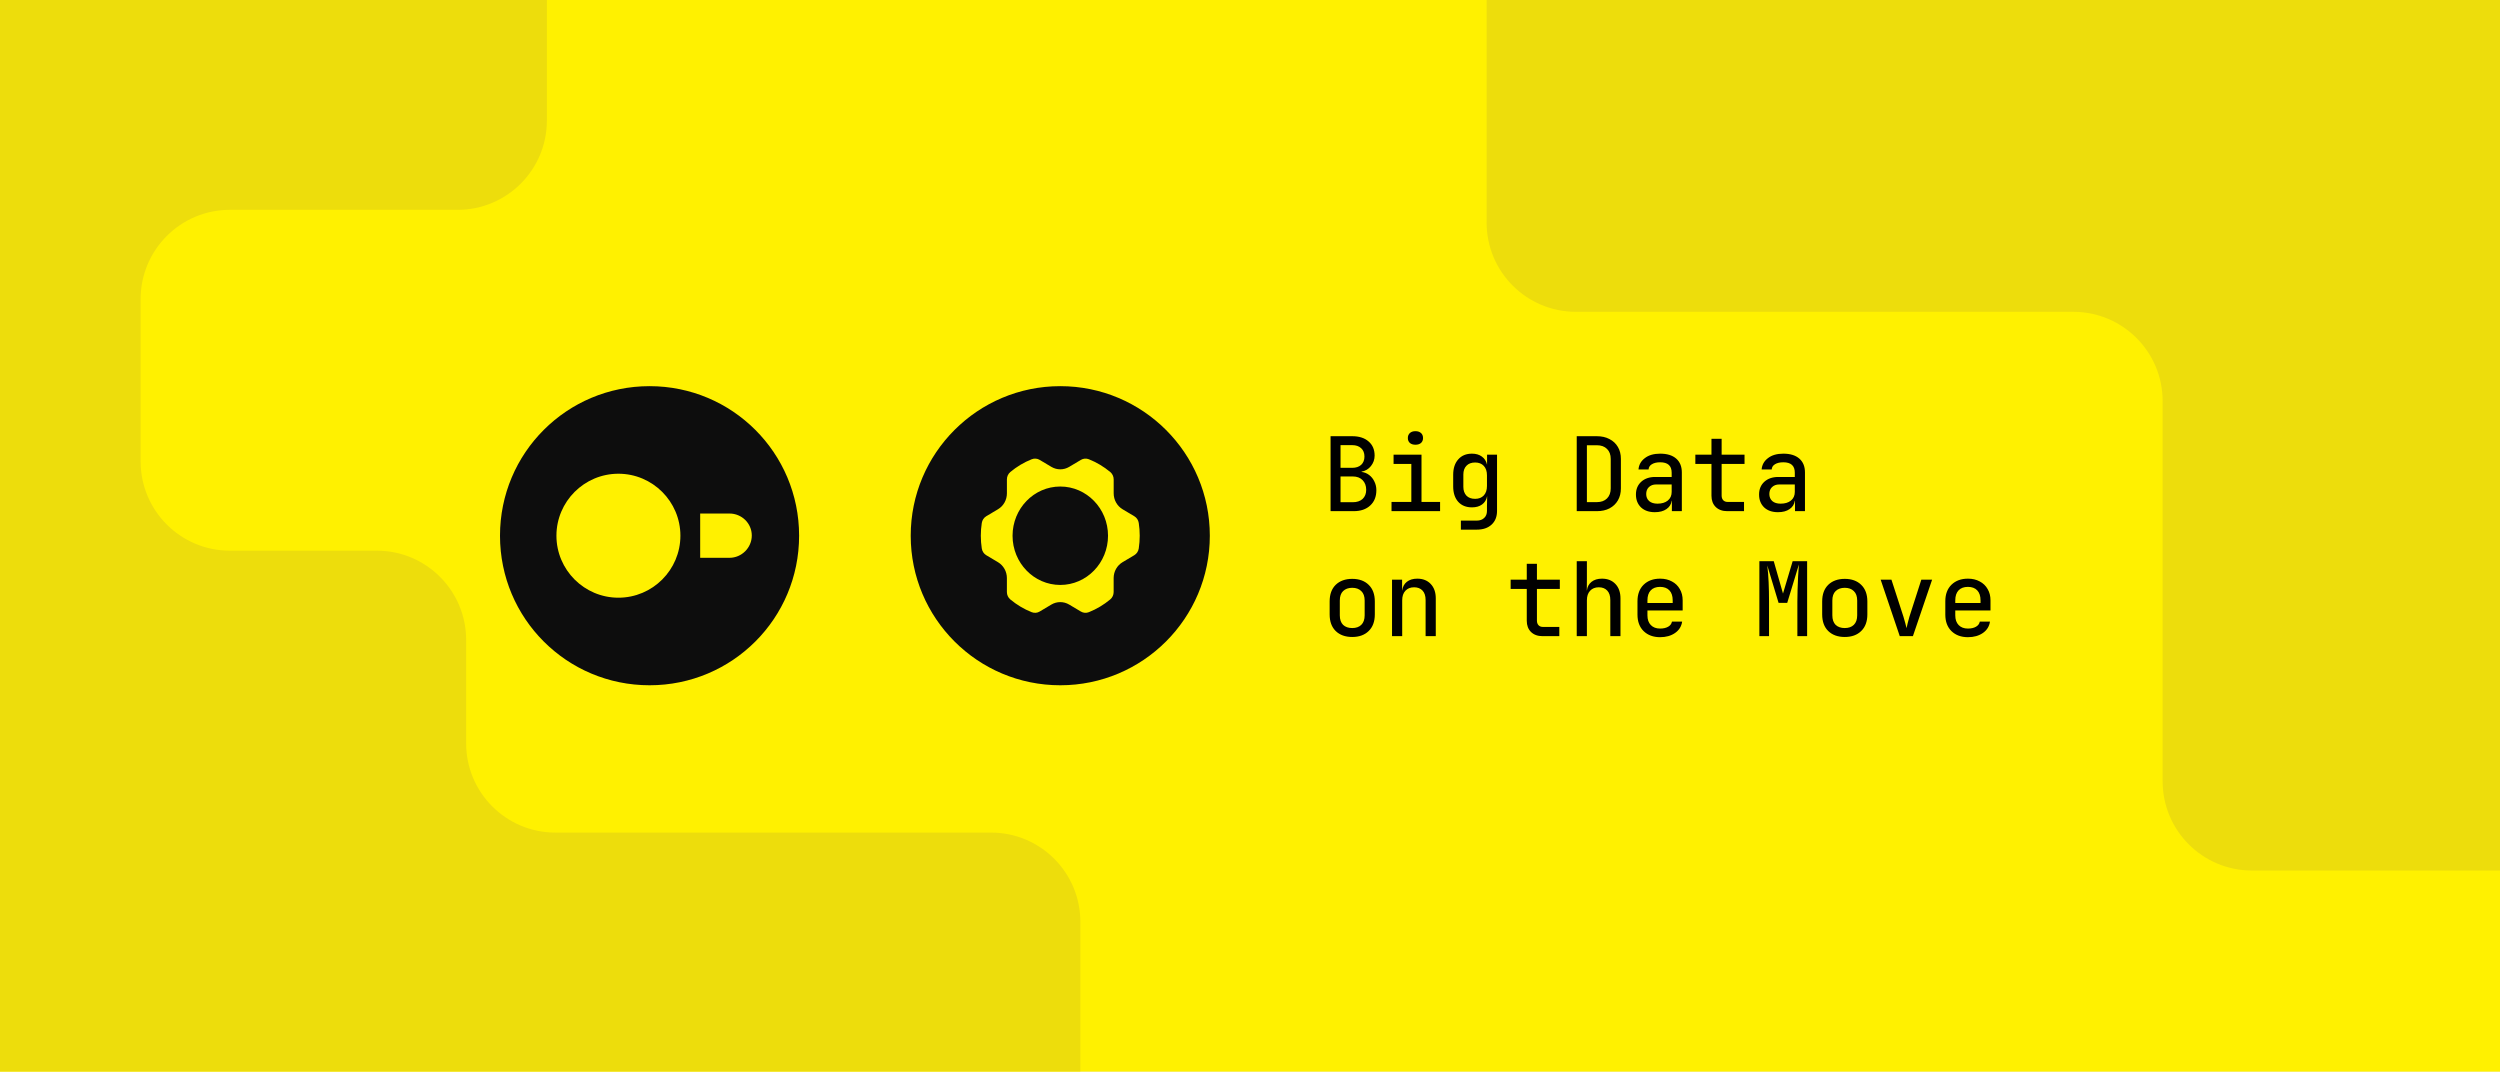
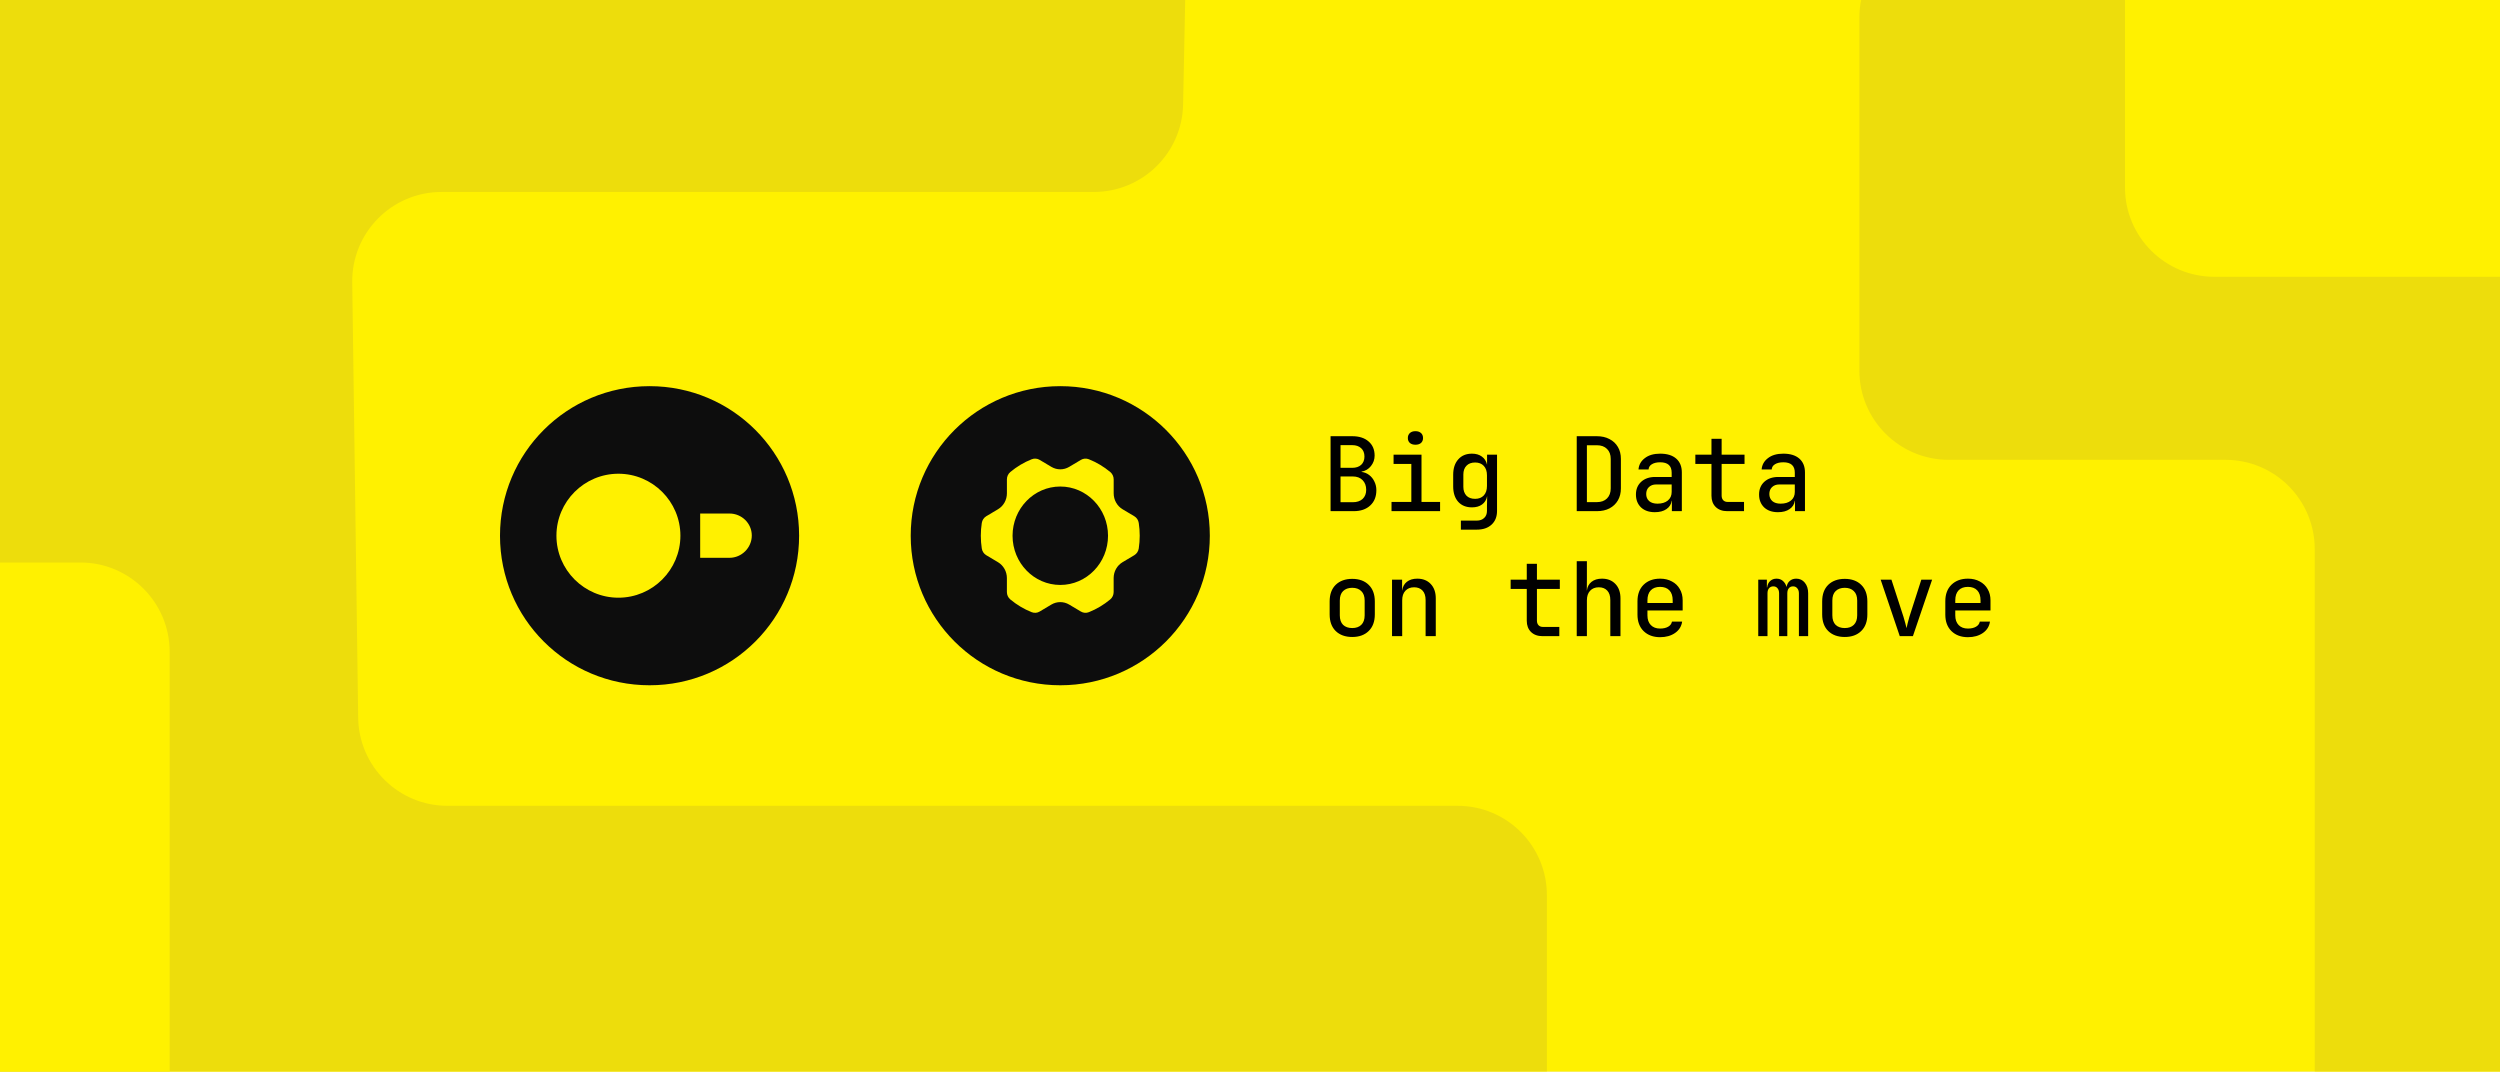
<svg xmlns="http://www.w3.org/2000/svg" width="560" height="240" viewBox="0 0 560 240" fill="none">
  <g clip-path="url(#clip0_7666_36892)">
    <rect width="560" height="240" fill="#FFF100" />
    <g clip-path="url(#clip1_7666_36892)">
      <rect width="560" height="240" fill="#FFF100" />
-       <path d="M333 49.847L333 -1C333 -12.046 341.954 -21 353 -21L583 -21C594.046 -21 603 -12.046 603 -1L603 175C603 186.046 594.046 195 583 195L504.429 195C493.383 195 484.429 186.046 484.429 175L484.429 89.847C484.429 78.801 475.474 69.847 464.429 69.847L353 69.847C341.954 69.847 333 60.893 333 49.847Z" fill="#EDDD0C" />
-       <path d="M84.416 123.352L51.5 123.352C40.454 123.352 31.5 114.397 31.5 103.352L31.5 67C31.5 55.954 40.454 47 51.5 47L102.5 47C113.546 47 122.5 38.046 122.5 27L122.5 -34C122.5 -45.046 113.546 -54 102.5 -54L-26 -54C-37.046 -54 -46 -45.046 -46 -34L-46 241.5C-46 252.546 -37.046 261.5 -26 261.5L222 261.5C233.046 261.5 242 252.546 242 241.5L242 206.5C242 195.454 233.046 186.5 222 186.5L124.416 186.5C113.371 186.5 104.416 177.546 104.416 166.5L104.416 143.352C104.416 132.306 95.462 123.352 84.416 123.352Z" fill="#EDDD0C" />
+       <path d="M436.5 103L498.5 103C509.546 103 518.5 111.954 518.5 123L518.5 246.896C518.5 257.941 527.454 266.896 538.5 266.896L715 266.896C726.046 266.896 735 257.941 735 246.896L735 3.982C735 -7.063 726.046 -16.018 715 -16.018L436.5 -16.017C425.454 -16.017 416.5 -7.063 416.5 3.982L416.5 83C416.5 94.046 425.454 103 436.5 103Z" fill="#EDDD0C" />
+       <path d="M-6 -51L246.097 -51C257.299 -51 266.316 -41.801 266.093 -30.601L265.015 23.399C264.798 34.287 255.91 43 245.019 43L98.899 43C87.747 43 78.749 52.121 78.901 63.273L80.231 160.773C80.38 171.711 89.29 180.5 100.229 180.5L326.5 180.5C337.546 180.5 346.5 189.454 346.5 200.5L346.5 283C346.5 294.046 337.546 303 326.5 303L-6 303C-17.046 303 -26 294.046 -26 283L-26 -31C-26 -42.046 -17.046 -51 -6 -51Z" fill="#EDDD0C" />
+       <rect width="291" height="125" rx="20" transform="matrix(1 -2.3597e-08 -2.3597e-08 -1 476 62)" fill="#FFF100" />
+       <rect width="265" height="145" rx="20" transform="matrix(1 -2.3597e-08 -2.3597e-08 -1 -227 271)" fill="#FFF100" />
    </g>
    <path d="M145.5 153.5C126.967 153.5 112 138.533 112 120C112 101.467 126.967 86.5 145.5 86.5C164.033 86.5 179 101.467 179 120C179 138.533 164.033 153.5 145.5 153.5Z" fill="#0D0D0D" />
    <path d="M163.412 115.03H156.84V124.948H163.412C166.137 124.948 168.401 122.684 168.401 119.959C168.401 117.214 166.137 115.03 163.412 115.03Z" fill="#FFF100" />
    <path d="M124.641 120C124.641 127.654 130.872 133.885 138.526 133.885C146.18 133.885 152.411 127.654 152.411 120C152.411 112.346 146.18 106.115 138.526 106.115C130.872 106.115 124.641 112.346 124.641 120Z" fill="#FFF100" />
    <rect x="204" y="86.5" width="67" height="67" rx="33.5" fill="#0D0D0D" />
    <path d="M254.089 115.64L251.458 114.074C250.226 113.338 249.464 111.981 249.464 110.514V107.382C249.464 106.741 249.181 106.136 248.699 105.733C247.264 104.537 245.649 103.567 243.903 102.873C243.321 102.642 242.671 102.688 242.133 103.008L239.497 104.578C238.265 105.314 236.746 105.314 235.511 104.578L232.875 103.008C232.337 102.688 231.683 102.638 231.105 102.873C229.355 103.567 227.744 104.537 226.313 105.729C225.831 106.132 225.548 106.736 225.548 107.378V110.51C225.548 111.977 224.79 113.334 223.554 114.069L220.923 115.636C220.385 115.956 220.018 116.511 219.922 117.144C219.775 118.077 219.703 119.031 219.703 120.001C219.703 120.971 219.775 121.925 219.918 122.853C220.014 123.487 220.381 124.046 220.919 124.366L223.55 125.932C224.782 126.668 225.544 128.024 225.544 129.492V132.624C225.544 133.265 225.827 133.869 226.309 134.272C227.74 135.464 229.355 136.434 231.101 137.129C231.683 137.359 232.333 137.314 232.871 136.993L235.507 135.423C236.739 134.688 238.257 134.688 239.493 135.423L242.129 136.993C242.667 137.314 243.321 137.359 243.899 137.129C245.645 136.434 247.26 135.464 248.691 134.272C249.173 133.869 249.456 133.265 249.456 132.624V129.492C249.456 128.024 250.218 126.668 251.45 125.932L254.081 124.366C254.619 124.046 254.986 123.491 255.082 122.853C255.221 121.925 255.297 120.971 255.297 120.001C255.297 119.031 255.225 118.077 255.082 117.148C254.99 116.515 254.627 115.96 254.089 115.64ZM237.504 131.029C231.6 131.029 226.812 126.093 226.812 120.005C226.812 113.917 231.6 108.981 237.504 108.981C243.408 108.981 248.196 113.917 248.196 120.005C248.196 126.093 243.408 131.029 237.504 131.029Z" fill="#FFF100" />
-     <path d="M298.047 114.5V97.71H302.9C304.449 97.71 305.668 98.101 306.557 98.883C307.462 99.65 307.914 100.708 307.914 102.057C307.914 102.931 307.638 103.713 307.086 104.403C306.549 105.078 305.852 105.492 304.993 105.645V105.714C305.637 105.791 306.204 106.021 306.695 106.404C307.201 106.787 307.592 107.278 307.868 107.876C308.159 108.459 308.305 109.103 308.305 109.808C308.305 111.249 307.845 112.392 306.925 113.235C306.02 114.078 304.786 114.5 303.222 114.5H298.047ZM300.278 104.794H302.877C303.736 104.794 304.41 104.572 304.901 104.127C305.392 103.667 305.637 103.046 305.637 102.264C305.637 101.467 305.392 100.846 304.901 100.401C304.41 99.941 303.743 99.711 302.9 99.711H300.278V104.794ZM300.278 112.499H303.015C303.95 112.499 304.686 112.254 305.223 111.763C305.76 111.257 306.028 110.575 306.028 109.716C306.028 108.827 305.76 108.106 305.223 107.554C304.686 107.002 303.95 106.726 303.015 106.726H300.278V112.499ZM311.7 114.5V112.43H316.139V103.92H312.16V101.85H318.416V112.43H322.579V114.5H311.7ZM317.059 99.619C316.538 99.619 316.124 99.489 315.817 99.228C315.51 98.952 315.357 98.584 315.357 98.124C315.357 97.649 315.51 97.273 315.817 96.997C316.124 96.721 316.538 96.583 317.059 96.583C317.58 96.583 317.994 96.721 318.301 96.997C318.608 97.273 318.761 97.649 318.761 98.124C318.761 98.584 318.608 98.952 318.301 99.228C317.994 99.489 317.58 99.619 317.059 99.619ZM327.239 118.64V116.616H330.804C331.494 116.616 332.046 116.417 332.46 116.018C332.874 115.635 333.081 115.106 333.081 114.431V113.373L333.127 111.188H333.104C332.951 111.97 332.575 112.576 331.977 113.005C331.394 113.434 330.643 113.649 329.723 113.649C328.42 113.649 327.392 113.235 326.641 112.407C325.89 111.564 325.514 110.414 325.514 108.957V106.358C325.514 104.901 325.89 103.751 326.641 102.908C327.392 102.049 328.42 101.62 329.723 101.62C330.612 101.62 331.348 101.835 331.931 102.264C332.529 102.693 332.912 103.284 333.081 104.035H333.104V101.85H335.335V114.454C335.335 115.742 334.929 116.762 334.116 117.513C333.303 118.264 332.199 118.64 330.804 118.64H327.239ZM330.436 111.74C331.249 111.74 331.893 111.487 332.368 110.981C332.843 110.475 333.081 109.762 333.081 108.842V106.473C333.081 105.568 332.843 104.863 332.368 104.357C331.893 103.851 331.249 103.598 330.436 103.598C329.593 103.598 328.941 103.843 328.481 104.334C328.021 104.809 327.791 105.461 327.791 106.289V109.049C327.791 109.877 328.021 110.536 328.481 111.027C328.941 111.502 329.593 111.74 330.436 111.74ZM353.188 114.5V97.71H357.696C358.785 97.71 359.728 97.925 360.525 98.354C361.338 98.768 361.966 99.358 362.411 100.125C362.856 100.876 363.078 101.766 363.078 102.793V109.394C363.078 110.421 362.856 111.318 362.411 112.085C361.966 112.852 361.338 113.45 360.525 113.879C359.728 114.293 358.785 114.5 357.696 114.5H353.188ZM355.465 112.476H357.696C358.662 112.476 359.421 112.2 359.973 111.648C360.525 111.096 360.801 110.345 360.801 109.394V102.793C360.801 101.842 360.525 101.099 359.973 100.562C359.421 100.01 358.662 99.734 357.696 99.734H355.465V112.476ZM370.682 114.73C369.379 114.73 368.344 114.37 367.577 113.649C366.826 112.913 366.45 111.955 366.45 110.774C366.45 109.593 366.841 108.643 367.623 107.922C368.42 107.201 369.463 106.841 370.751 106.841H374.454V105.875C374.454 104.326 373.595 103.552 371.878 103.552C371.111 103.552 370.49 103.698 370.015 103.989C369.555 104.265 369.31 104.656 369.279 105.162H367.025C367.102 104.135 367.569 103.291 368.428 102.632C369.287 101.957 370.437 101.62 371.878 101.62C373.427 101.62 374.623 101.988 375.466 102.724C376.309 103.46 376.731 104.495 376.731 105.829V114.5H374.5V112.177H374.454C374.347 112.959 373.956 113.58 373.281 114.04C372.622 114.5 371.755 114.73 370.682 114.73ZM371.28 112.821C372.246 112.821 373.013 112.591 373.58 112.131C374.163 111.656 374.454 111.012 374.454 110.199V108.52H370.958C370.299 108.52 369.762 108.719 369.348 109.118C368.949 109.501 368.75 110.015 368.75 110.659C368.75 111.318 368.972 111.847 369.417 112.246C369.862 112.629 370.483 112.821 371.28 112.821ZM386.911 114.5C385.822 114.5 384.956 114.186 384.312 113.557C383.683 112.928 383.369 112.093 383.369 111.05V103.92H379.758V101.85H383.369V98.285H385.646V101.85H390.775V103.92H385.646V111.027C385.646 111.441 385.761 111.778 385.991 112.039C386.236 112.3 386.558 112.43 386.957 112.43H390.66V114.5H386.911ZM398.264 114.73C396.961 114.73 395.926 114.37 395.159 113.649C394.408 112.913 394.032 111.955 394.032 110.774C394.032 109.593 394.423 108.643 395.205 107.922C396.002 107.201 397.045 106.841 398.333 106.841H402.036V105.875C402.036 104.326 401.177 103.552 399.46 103.552C398.693 103.552 398.072 103.698 397.597 103.989C397.137 104.265 396.892 104.656 396.861 105.162H394.607C394.684 104.135 395.151 103.291 396.01 102.632C396.869 101.957 398.019 101.62 399.46 101.62C401.009 101.62 402.205 101.988 403.048 102.724C403.891 103.46 404.313 104.495 404.313 105.829V114.5H402.082V112.177H402.036C401.929 112.959 401.538 113.58 400.863 114.04C400.204 114.5 399.337 114.73 398.264 114.73ZM398.862 112.821C399.828 112.821 400.595 112.591 401.162 112.131C401.745 111.656 402.036 111.012 402.036 110.199V108.52H398.54C397.881 108.52 397.344 108.719 396.93 109.118C396.531 109.501 396.332 110.015 396.332 110.659C396.332 111.318 396.554 111.847 396.999 112.246C397.444 112.629 398.065 112.821 398.862 112.821ZM302.9 142.684C301.351 142.684 300.117 142.239 299.197 141.35C298.292 140.461 297.84 139.219 297.84 137.624V134.726C297.84 133.131 298.292 131.889 299.197 131C300.117 130.111 301.351 129.666 302.9 129.666C304.449 129.666 305.675 130.111 306.58 131C307.5 131.889 307.96 133.131 307.96 134.726V137.624C307.96 139.219 307.5 140.461 306.58 141.35C305.675 142.239 304.449 142.684 302.9 142.684ZM302.9 140.683C303.759 140.683 304.433 140.445 304.924 139.97C305.43 139.479 305.683 138.766 305.683 137.831V134.519C305.683 133.584 305.43 132.878 304.924 132.403C304.433 131.912 303.759 131.667 302.9 131.667C302.041 131.667 301.359 131.912 300.853 132.403C300.362 132.878 300.117 133.584 300.117 134.519V137.831C300.117 138.766 300.362 139.479 300.853 139.97C301.359 140.445 302.041 140.683 302.9 140.683ZM311.815 142.5V129.85H314.069V132.265H314.092C314.199 131.437 314.544 130.793 315.127 130.333C315.725 129.858 316.507 129.62 317.473 129.62C318.73 129.62 319.735 130.019 320.486 130.816C321.237 131.613 321.613 132.687 321.613 134.036V142.5H319.336V134.404C319.336 133.484 319.106 132.779 318.646 132.288C318.186 131.797 317.557 131.552 316.76 131.552C315.932 131.552 315.28 131.813 314.805 132.334C314.33 132.84 314.092 133.553 314.092 134.473V142.5H311.815ZM345.538 142.5C344.449 142.5 343.583 142.186 342.939 141.557C342.31 140.928 341.996 140.093 341.996 139.05V131.92H338.385V129.85H341.996V126.285H344.273V129.85H349.402V131.92H344.273V139.027C344.273 139.441 344.388 139.778 344.618 140.039C344.863 140.3 345.185 140.43 345.584 140.43H349.287V142.5H345.538ZM353.188 142.5V125.71H355.465V129.85L355.442 132.265H355.465C355.572 131.437 355.917 130.793 356.5 130.333C357.098 129.858 357.88 129.62 358.846 129.62C360.103 129.62 361.108 130.019 361.859 130.816C362.61 131.613 362.986 132.687 362.986 134.036V142.5H360.709V134.381C360.709 133.476 360.479 132.779 360.019 132.288C359.559 131.797 358.93 131.552 358.133 131.552C357.305 131.552 356.653 131.813 356.178 132.334C355.703 132.84 355.465 133.553 355.465 134.473V142.5H353.188ZM371.855 142.73C370.337 142.73 369.11 142.278 368.175 141.373C367.255 140.468 366.795 139.234 366.795 137.67V134.68C366.795 133.116 367.255 131.882 368.175 130.977C369.11 130.072 370.337 129.62 371.855 129.62C372.867 129.62 373.749 129.827 374.5 130.241C375.267 130.64 375.857 131.207 376.271 131.943C376.7 132.664 376.915 133.507 376.915 134.473V136.75H369.026V137.854C369.026 138.774 369.279 139.495 369.785 140.016C370.291 140.537 370.981 140.798 371.855 140.798C372.591 140.798 373.197 140.66 373.672 140.384C374.147 140.108 374.431 139.725 374.523 139.234H376.8C376.647 140.307 376.118 141.158 375.213 141.787C374.308 142.416 373.189 142.73 371.855 142.73ZM369.026 134.473V135.071H374.684V134.473C374.684 133.507 374.439 132.763 373.948 132.242C373.457 131.721 372.76 131.46 371.855 131.46C370.95 131.46 370.253 131.721 369.762 132.242C369.271 132.763 369.026 133.507 369.026 134.473ZM394.101 142.5V125.71H397.321L399.391 132.955L401.553 125.71H404.796V142.5H402.611V134.795C402.611 133.982 402.626 133.085 402.657 132.104C402.688 131.107 402.726 130.118 402.772 129.137C402.833 128.14 402.895 127.243 402.956 126.446L400.334 135.048H398.402L395.872 126.653C396.01 127.772 396.11 129.022 396.171 130.402C396.232 131.767 396.263 133.231 396.263 134.795V142.5H394.101ZM413.228 142.684C411.679 142.684 410.445 142.239 409.525 141.35C408.62 140.461 408.168 139.219 408.168 137.624V134.726C408.168 133.131 408.62 131.889 409.525 131C410.445 130.111 411.679 129.666 413.228 129.666C414.777 129.666 416.003 130.111 416.908 131C417.828 131.889 418.288 133.131 418.288 134.726V137.624C418.288 139.219 417.828 140.461 416.908 141.35C416.003 142.239 414.777 142.684 413.228 142.684ZM413.228 140.683C414.087 140.683 414.761 140.445 415.252 139.97C415.758 139.479 416.011 138.766 416.011 137.831V134.519C416.011 133.584 415.758 132.878 415.252 132.403C414.761 131.912 414.087 131.667 413.228 131.667C412.369 131.667 411.687 131.912 411.181 132.403C410.69 132.878 410.445 133.584 410.445 134.519V137.831C410.445 138.766 410.69 139.479 411.181 139.97C411.687 140.445 412.369 140.683 413.228 140.683ZM425.547 142.5L421.269 129.85H423.684L426.375 138.153C426.528 138.644 426.666 139.127 426.789 139.602C426.912 140.062 427.004 140.43 427.065 140.706C427.126 140.43 427.211 140.062 427.318 139.602C427.425 139.127 427.556 138.644 427.709 138.153L430.377 129.85H432.792L428.491 142.5H425.547ZM440.81 142.73C439.292 142.73 438.065 142.278 437.13 141.373C436.21 140.468 435.75 139.234 435.75 137.67V134.68C435.75 133.116 436.21 131.882 437.13 130.977C438.065 130.072 439.292 129.62 440.81 129.62C441.822 129.62 442.704 129.827 443.455 130.241C444.222 130.64 444.812 131.207 445.226 131.943C445.655 132.664 445.87 133.507 445.87 134.473V136.75H437.981V137.854C437.981 138.774 438.234 139.495 438.74 140.016C439.246 140.537 439.936 140.798 440.81 140.798C441.546 140.798 442.152 140.66 442.627 140.384C443.102 140.108 443.386 139.725 443.478 139.234H445.755C445.602 140.307 445.073 141.158 444.168 141.787C443.263 142.416 442.144 142.73 440.81 142.73ZM437.981 134.473V135.071H443.639V134.473C443.639 133.507 443.394 132.763 442.903 132.242C442.412 131.721 441.715 131.46 440.81 131.46C439.905 131.46 439.208 131.721 438.717 132.242C438.226 132.763 437.981 133.507 437.981 134.473Z" fill="black" />
+     <path d="M298.047 114.5V97.71H302.9C304.449 97.71 305.668 98.101 306.557 98.883C307.462 99.65 307.914 100.708 307.914 102.057C307.914 102.931 307.638 103.713 307.086 104.403C306.549 105.078 305.852 105.492 304.993 105.645V105.714C305.637 105.791 306.204 106.021 306.695 106.404C307.201 106.787 307.592 107.278 307.868 107.876C308.159 108.459 308.305 109.103 308.305 109.808C308.305 111.249 307.845 112.392 306.925 113.235C306.02 114.078 304.786 114.5 303.222 114.5H298.047ZM300.278 104.794H302.877C303.736 104.794 304.41 104.572 304.901 104.127C305.392 103.667 305.637 103.046 305.637 102.264C305.637 101.467 305.392 100.846 304.901 100.401C304.41 99.941 303.743 99.711 302.9 99.711H300.278V104.794ZM300.278 112.499H303.015C303.95 112.499 304.686 112.254 305.223 111.763C305.76 111.257 306.028 110.575 306.028 109.716C306.028 108.827 305.76 108.106 305.223 107.554C304.686 107.002 303.95 106.726 303.015 106.726H300.278V112.499ZM311.7 114.5V112.43H316.139V103.92H312.16V101.85H318.416V112.43H322.579V114.5H311.7ZM317.059 99.619C316.538 99.619 316.124 99.489 315.817 99.228C315.51 98.952 315.357 98.584 315.357 98.124C315.357 97.649 315.51 97.273 315.817 96.997C316.124 96.721 316.538 96.583 317.059 96.583C317.58 96.583 317.994 96.721 318.301 96.997C318.608 97.273 318.761 97.649 318.761 98.124C318.761 98.584 318.608 98.952 318.301 99.228C317.994 99.489 317.58 99.619 317.059 99.619ZM327.239 118.64V116.616H330.804C331.494 116.616 332.046 116.417 332.46 116.018C332.874 115.635 333.081 115.106 333.081 114.431V113.373L333.127 111.188H333.104C332.951 111.97 332.575 112.576 331.977 113.005C331.394 113.434 330.643 113.649 329.723 113.649C328.42 113.649 327.392 113.235 326.641 112.407C325.89 111.564 325.514 110.414 325.514 108.957V106.358C325.514 104.901 325.89 103.751 326.641 102.908C327.392 102.049 328.42 101.62 329.723 101.62C330.612 101.62 331.348 101.835 331.931 102.264C332.529 102.693 332.912 103.284 333.081 104.035H333.104V101.85H335.335V114.454C335.335 115.742 334.929 116.762 334.116 117.513C333.303 118.264 332.199 118.64 330.804 118.64H327.239ZM330.436 111.74C331.249 111.74 331.893 111.487 332.368 110.981C332.843 110.475 333.081 109.762 333.081 108.842V106.473C333.081 105.568 332.843 104.863 332.368 104.357C331.893 103.851 331.249 103.598 330.436 103.598C329.593 103.598 328.941 103.843 328.481 104.334C328.021 104.809 327.791 105.461 327.791 106.289V109.049C327.791 109.877 328.021 110.536 328.481 111.027C328.941 111.502 329.593 111.74 330.436 111.74ZM353.188 114.5V97.71H357.696C358.785 97.71 359.728 97.925 360.525 98.354C361.338 98.768 361.966 99.358 362.411 100.125C362.856 100.876 363.078 101.766 363.078 102.793V109.394C363.078 110.421 362.856 111.318 362.411 112.085C361.966 112.852 361.338 113.45 360.525 113.879C359.728 114.293 358.785 114.5 357.696 114.5H353.188ZM355.465 112.476H357.696C358.662 112.476 359.421 112.2 359.973 111.648C360.525 111.096 360.801 110.345 360.801 109.394V102.793C360.801 101.842 360.525 101.099 359.973 100.562C359.421 100.01 358.662 99.734 357.696 99.734H355.465V112.476ZM370.682 114.73C369.379 114.73 368.344 114.37 367.577 113.649C366.826 112.913 366.45 111.955 366.45 110.774C366.45 109.593 366.841 108.643 367.623 107.922C368.42 107.201 369.463 106.841 370.751 106.841H374.454V105.875C374.454 104.326 373.595 103.552 371.878 103.552C371.111 103.552 370.49 103.698 370.015 103.989C369.555 104.265 369.31 104.656 369.279 105.162H367.025C367.102 104.135 367.569 103.291 368.428 102.632C369.287 101.957 370.437 101.62 371.878 101.62C373.427 101.62 374.623 101.988 375.466 102.724C376.309 103.46 376.731 104.495 376.731 105.829V114.5H374.5V112.177H374.454C374.347 112.959 373.956 113.58 373.281 114.04C372.622 114.5 371.755 114.73 370.682 114.73ZM371.28 112.821C372.246 112.821 373.013 112.591 373.58 112.131C374.163 111.656 374.454 111.012 374.454 110.199V108.52H370.958C370.299 108.52 369.762 108.719 369.348 109.118C368.949 109.501 368.75 110.015 368.75 110.659C368.75 111.318 368.972 111.847 369.417 112.246C369.862 112.629 370.483 112.821 371.28 112.821ZM386.911 114.5C385.822 114.5 384.956 114.186 384.312 113.557C383.683 112.928 383.369 112.093 383.369 111.05V103.92H379.758V101.85H383.369V98.285H385.646V101.85H390.775V103.92H385.646V111.027C385.646 111.441 385.761 111.778 385.991 112.039C386.236 112.3 386.558 112.43 386.957 112.43H390.66V114.5H386.911ZM398.264 114.73C396.961 114.73 395.926 114.37 395.159 113.649C394.408 112.913 394.032 111.955 394.032 110.774C394.032 109.593 394.423 108.643 395.205 107.922C396.002 107.201 397.045 106.841 398.333 106.841H402.036V105.875C402.036 104.326 401.177 103.552 399.46 103.552C398.693 103.552 398.072 103.698 397.597 103.989C397.137 104.265 396.892 104.656 396.861 105.162H394.607C394.684 104.135 395.151 103.291 396.01 102.632C396.869 101.957 398.019 101.62 399.46 101.62C401.009 101.62 402.205 101.988 403.048 102.724C403.891 103.46 404.313 104.495 404.313 105.829V114.5H402.082V112.177H402.036C401.929 112.959 401.538 113.58 400.863 114.04C400.204 114.5 399.337 114.73 398.264 114.73ZM398.862 112.821C399.828 112.821 400.595 112.591 401.162 112.131C401.745 111.656 402.036 111.012 402.036 110.199V108.52H398.54C397.881 108.52 397.344 108.719 396.93 109.118C396.531 109.501 396.332 110.015 396.332 110.659C396.332 111.318 396.554 111.847 396.999 112.246C397.444 112.629 398.065 112.821 398.862 112.821ZM302.9 142.684C301.351 142.684 300.117 142.239 299.197 141.35C298.292 140.461 297.84 139.219 297.84 137.624V134.726C297.84 133.131 298.292 131.889 299.197 131C300.117 130.111 301.351 129.666 302.9 129.666C304.449 129.666 305.675 130.111 306.58 131C307.5 131.889 307.96 133.131 307.96 134.726V137.624C307.96 139.219 307.5 140.461 306.58 141.35C305.675 142.239 304.449 142.684 302.9 142.684ZM302.9 140.683C303.759 140.683 304.433 140.445 304.924 139.97C305.43 139.479 305.683 138.766 305.683 137.831V134.519C305.683 133.584 305.43 132.878 304.924 132.403C304.433 131.912 303.759 131.667 302.9 131.667C302.041 131.667 301.359 131.912 300.853 132.403C300.362 132.878 300.117 133.584 300.117 134.519V137.831C300.117 138.766 300.362 139.479 300.853 139.97C301.359 140.445 302.041 140.683 302.9 140.683ZM311.815 142.5V129.85H314.069V132.265H314.092C314.199 131.437 314.544 130.793 315.127 130.333C315.725 129.858 316.507 129.62 317.473 129.62C318.73 129.62 319.735 130.019 320.486 130.816C321.237 131.613 321.613 132.687 321.613 134.036V142.5H319.336V134.404C319.336 133.484 319.106 132.779 318.646 132.288C318.186 131.797 317.557 131.552 316.76 131.552C315.932 131.552 315.28 131.813 314.805 132.334C314.33 132.84 314.092 133.553 314.092 134.473V142.5H311.815ZM345.538 142.5C344.449 142.5 343.583 142.186 342.939 141.557C342.31 140.928 341.996 140.093 341.996 139.05V131.92H338.385V129.85H341.996V126.285H344.273V129.85H349.402V131.92H344.273V139.027C344.273 139.441 344.388 139.778 344.618 140.039C344.863 140.3 345.185 140.43 345.584 140.43H349.287V142.5H345.538ZM353.188 142.5V125.71H355.465V129.85L355.442 132.265H355.465C355.572 131.437 355.917 130.793 356.5 130.333C357.098 129.858 357.88 129.62 358.846 129.62C360.103 129.62 361.108 130.019 361.859 130.816C362.61 131.613 362.986 132.687 362.986 134.036V142.5H360.709V134.381C360.709 133.476 360.479 132.779 360.019 132.288C359.559 131.797 358.93 131.552 358.133 131.552C357.305 131.552 356.653 131.813 356.178 132.334C355.703 132.84 355.465 133.553 355.465 134.473V142.5H353.188ZM371.855 142.73C370.337 142.73 369.11 142.278 368.175 141.373C367.255 140.468 366.795 139.234 366.795 137.67V134.68C366.795 133.116 367.255 131.882 368.175 130.977C369.11 130.072 370.337 129.62 371.855 129.62C372.867 129.62 373.749 129.827 374.5 130.241C375.267 130.64 375.857 131.207 376.271 131.943C376.7 132.664 376.915 133.507 376.915 134.473V136.75H369.026V137.854C369.026 138.774 369.279 139.495 369.785 140.016C370.291 140.537 370.981 140.798 371.855 140.798C372.591 140.798 373.197 140.66 373.672 140.384C374.147 140.108 374.431 139.725 374.523 139.234H376.8C376.647 140.307 376.118 141.158 375.213 141.787C374.308 142.416 373.189 142.73 371.855 142.73ZM369.026 134.473V135.071H374.684V134.473C374.684 133.507 374.439 132.763 373.948 132.242C373.457 131.721 372.76 131.46 371.855 131.46C370.95 131.46 370.253 131.721 369.762 132.242C369.271 132.763 369.026 133.507 369.026 134.473ZM393.848 142.5V129.85H395.78V131.575H395.849C395.91 130.992 396.125 130.525 396.493 130.172C396.876 129.804 397.359 129.62 397.942 129.62C398.509 129.62 398.985 129.789 399.368 130.126C399.751 130.463 400.027 130.916 400.196 131.483C400.288 130.9 400.526 130.448 400.909 130.126C401.292 129.789 401.775 129.62 402.358 129.62C403.155 129.62 403.799 129.927 404.29 130.54C404.781 131.138 405.026 131.92 405.026 132.886V142.5H402.956V132.909C402.956 132.434 402.833 132.058 402.588 131.782C402.358 131.491 402.044 131.345 401.645 131.345C401.246 131.345 400.932 131.483 400.702 131.759C400.472 132.035 400.357 132.418 400.357 132.909V142.5H398.517V132.909C398.517 132.434 398.402 132.058 398.172 131.782C397.942 131.491 397.628 131.345 397.229 131.345C396.83 131.345 396.508 131.483 396.263 131.759C396.033 132.035 395.918 132.418 395.918 132.909V142.5H393.848ZM413.228 142.684C411.679 142.684 410.445 142.239 409.525 141.35C408.62 140.461 408.168 139.219 408.168 137.624V134.726C408.168 133.131 408.62 131.889 409.525 131C410.445 130.111 411.679 129.666 413.228 129.666C414.777 129.666 416.003 130.111 416.908 131C417.828 131.889 418.288 133.131 418.288 134.726V137.624C418.288 139.219 417.828 140.461 416.908 141.35C416.003 142.239 414.777 142.684 413.228 142.684ZM413.228 140.683C414.087 140.683 414.761 140.445 415.252 139.97C415.758 139.479 416.011 138.766 416.011 137.831V134.519C416.011 133.584 415.758 132.878 415.252 132.403C414.761 131.912 414.087 131.667 413.228 131.667C412.369 131.667 411.687 131.912 411.181 132.403C410.69 132.878 410.445 133.584 410.445 134.519V137.831C410.445 138.766 410.69 139.479 411.181 139.97C411.687 140.445 412.369 140.683 413.228 140.683ZM425.547 142.5L421.269 129.85H423.684L426.375 138.153C426.528 138.644 426.666 139.127 426.789 139.602C426.912 140.062 427.004 140.43 427.065 140.706C427.126 140.43 427.211 140.062 427.318 139.602C427.425 139.127 427.556 138.644 427.709 138.153L430.377 129.85H432.792L428.491 142.5H425.547ZM440.81 142.73C439.292 142.73 438.065 142.278 437.13 141.373C436.21 140.468 435.75 139.234 435.75 137.67V134.68C435.75 133.116 436.21 131.882 437.13 130.977C438.065 130.072 439.292 129.62 440.81 129.62C441.822 129.62 442.704 129.827 443.455 130.241C444.222 130.64 444.812 131.207 445.226 131.943C445.655 132.664 445.87 133.507 445.87 134.473V136.75H437.981V137.854C437.981 138.774 438.234 139.495 438.74 140.016C439.246 140.537 439.936 140.798 440.81 140.798C441.546 140.798 442.152 140.66 442.627 140.384C443.102 140.108 443.386 139.725 443.478 139.234H445.755C445.602 140.307 445.073 141.158 444.168 141.787C443.263 142.416 442.144 142.73 440.81 142.73ZM437.981 134.473V135.071H443.639V134.473C443.639 133.507 443.394 132.763 442.903 132.242C442.412 131.721 441.715 131.46 440.81 131.46C439.905 131.46 439.208 131.721 438.717 132.242C438.226 132.763 437.981 133.507 437.981 134.473Z" fill="black" />
  </g>
  <defs>
    <clipPath id="clip0_7666_36892">
      <rect width="560" height="240" fill="white" />
    </clipPath>
    <clipPath id="clip1_7666_36892">
      <rect width="560" height="240" fill="white" />
    </clipPath>
  </defs>
</svg>
